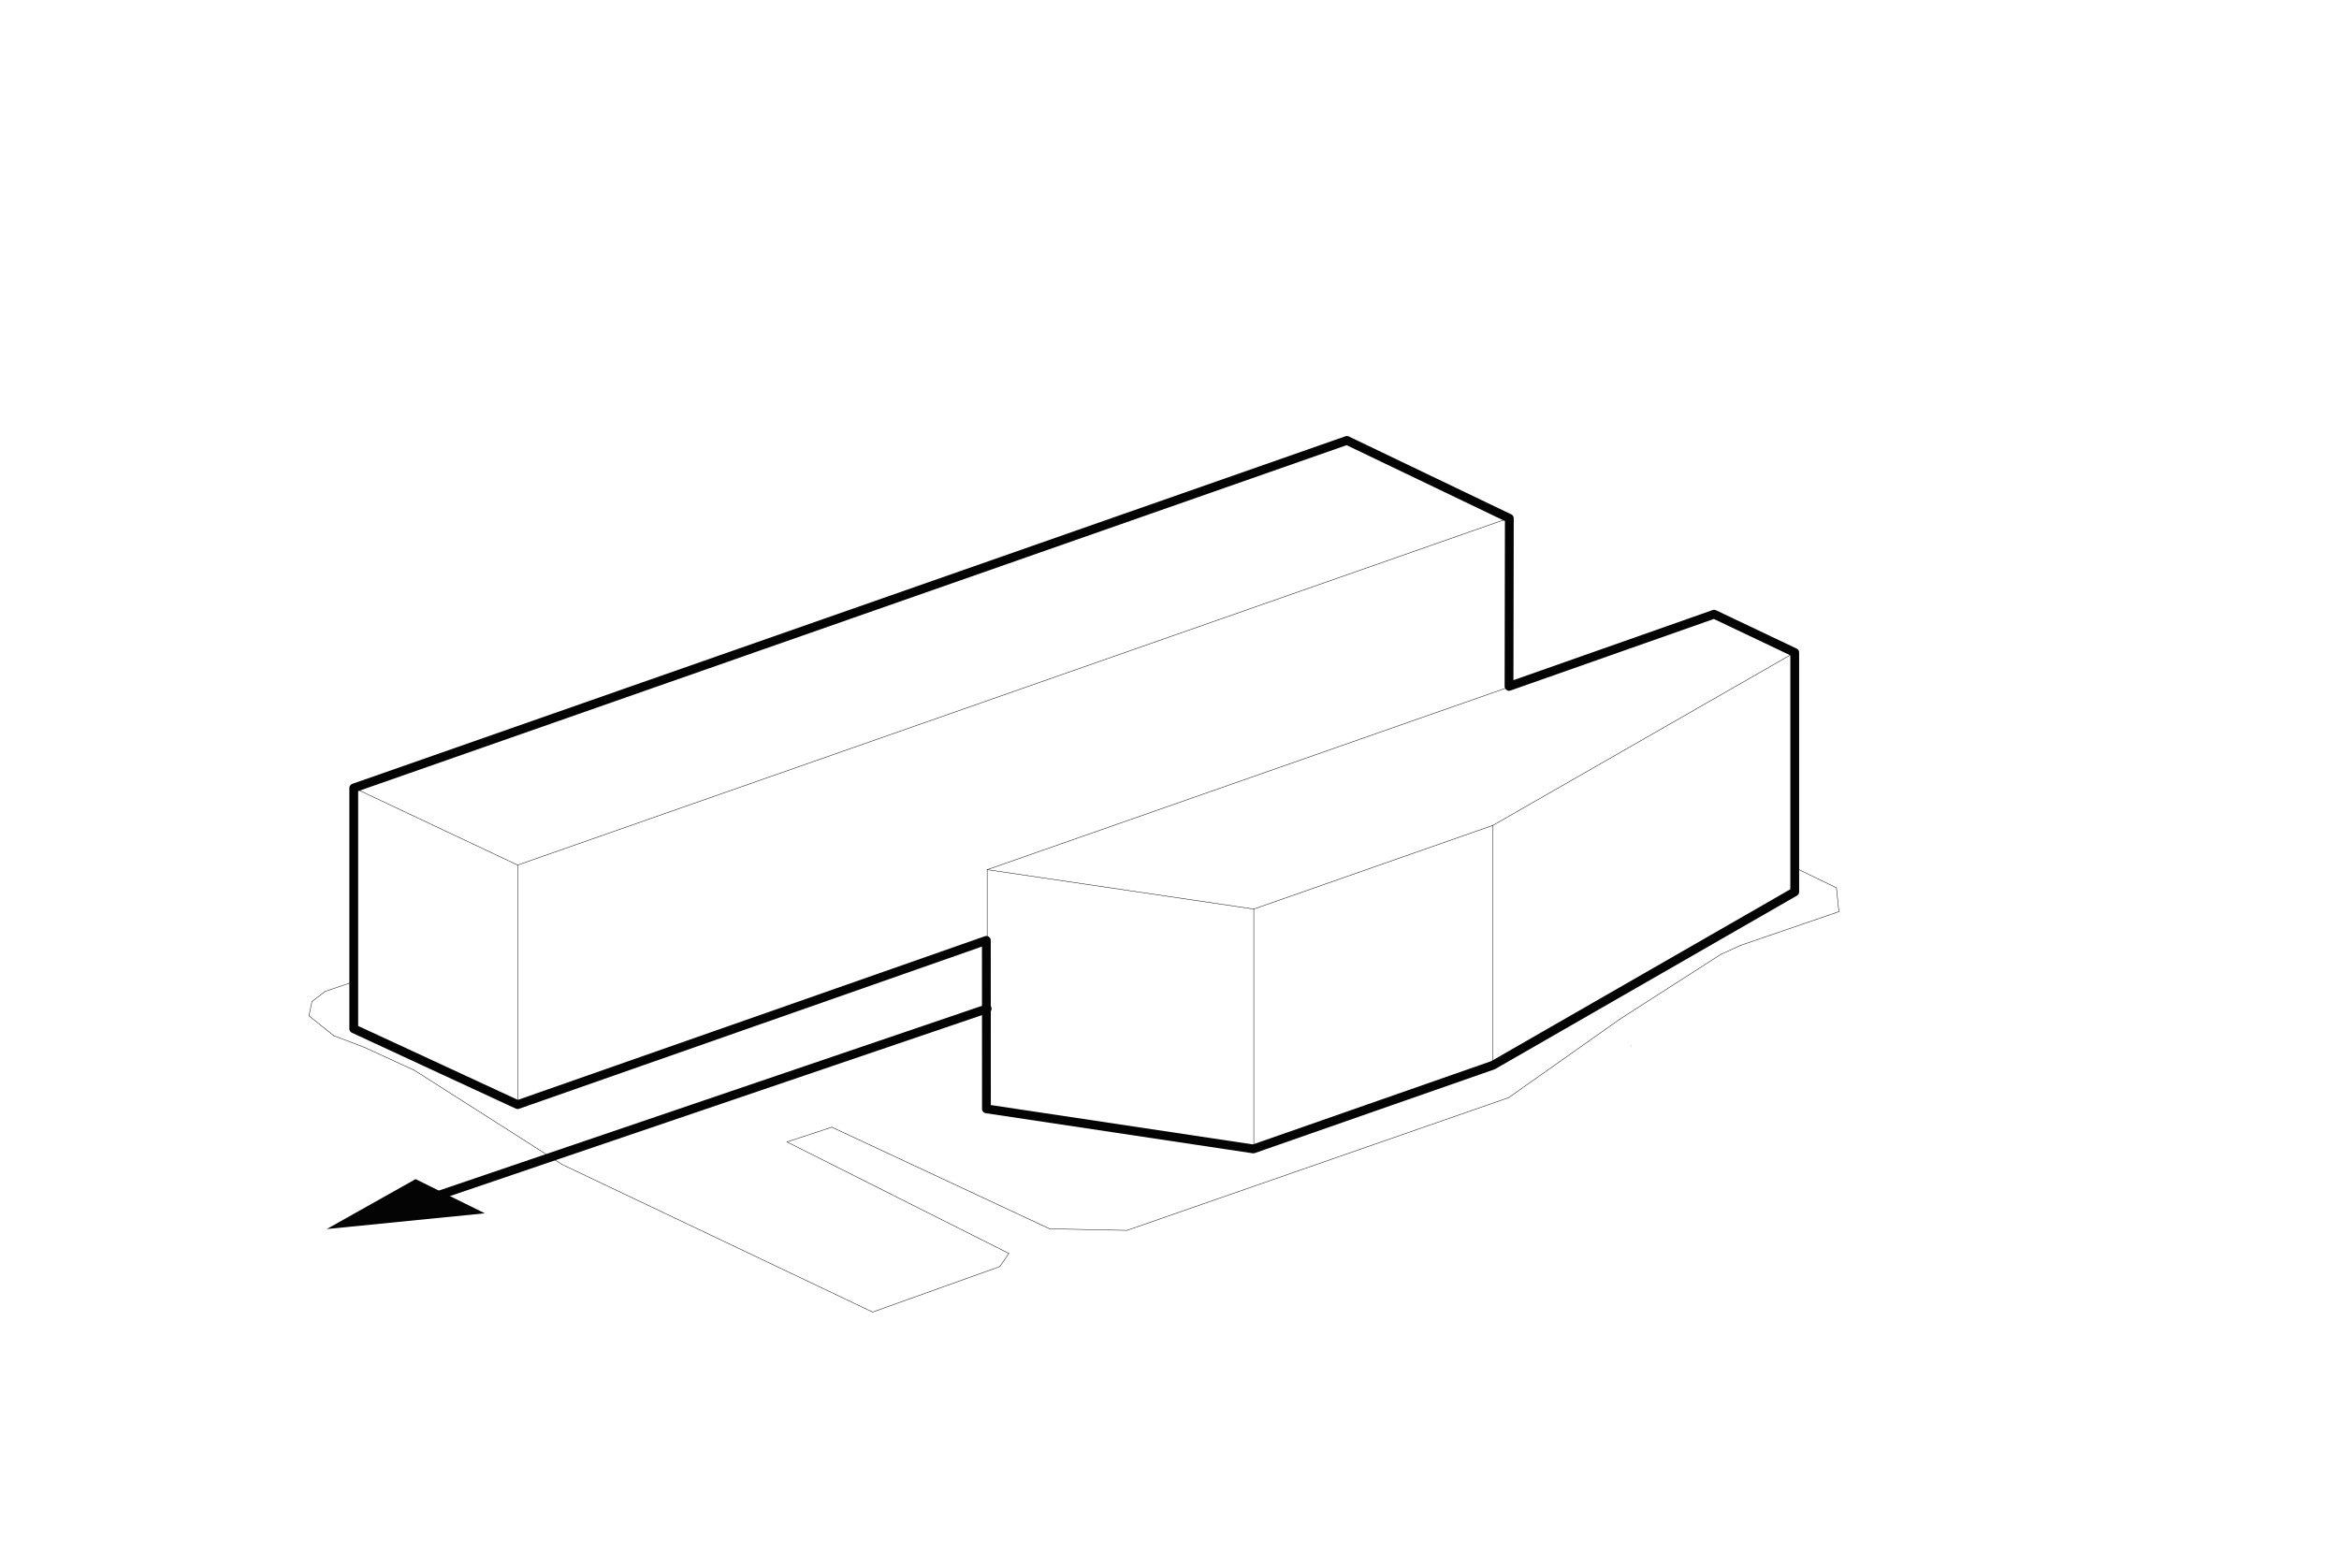
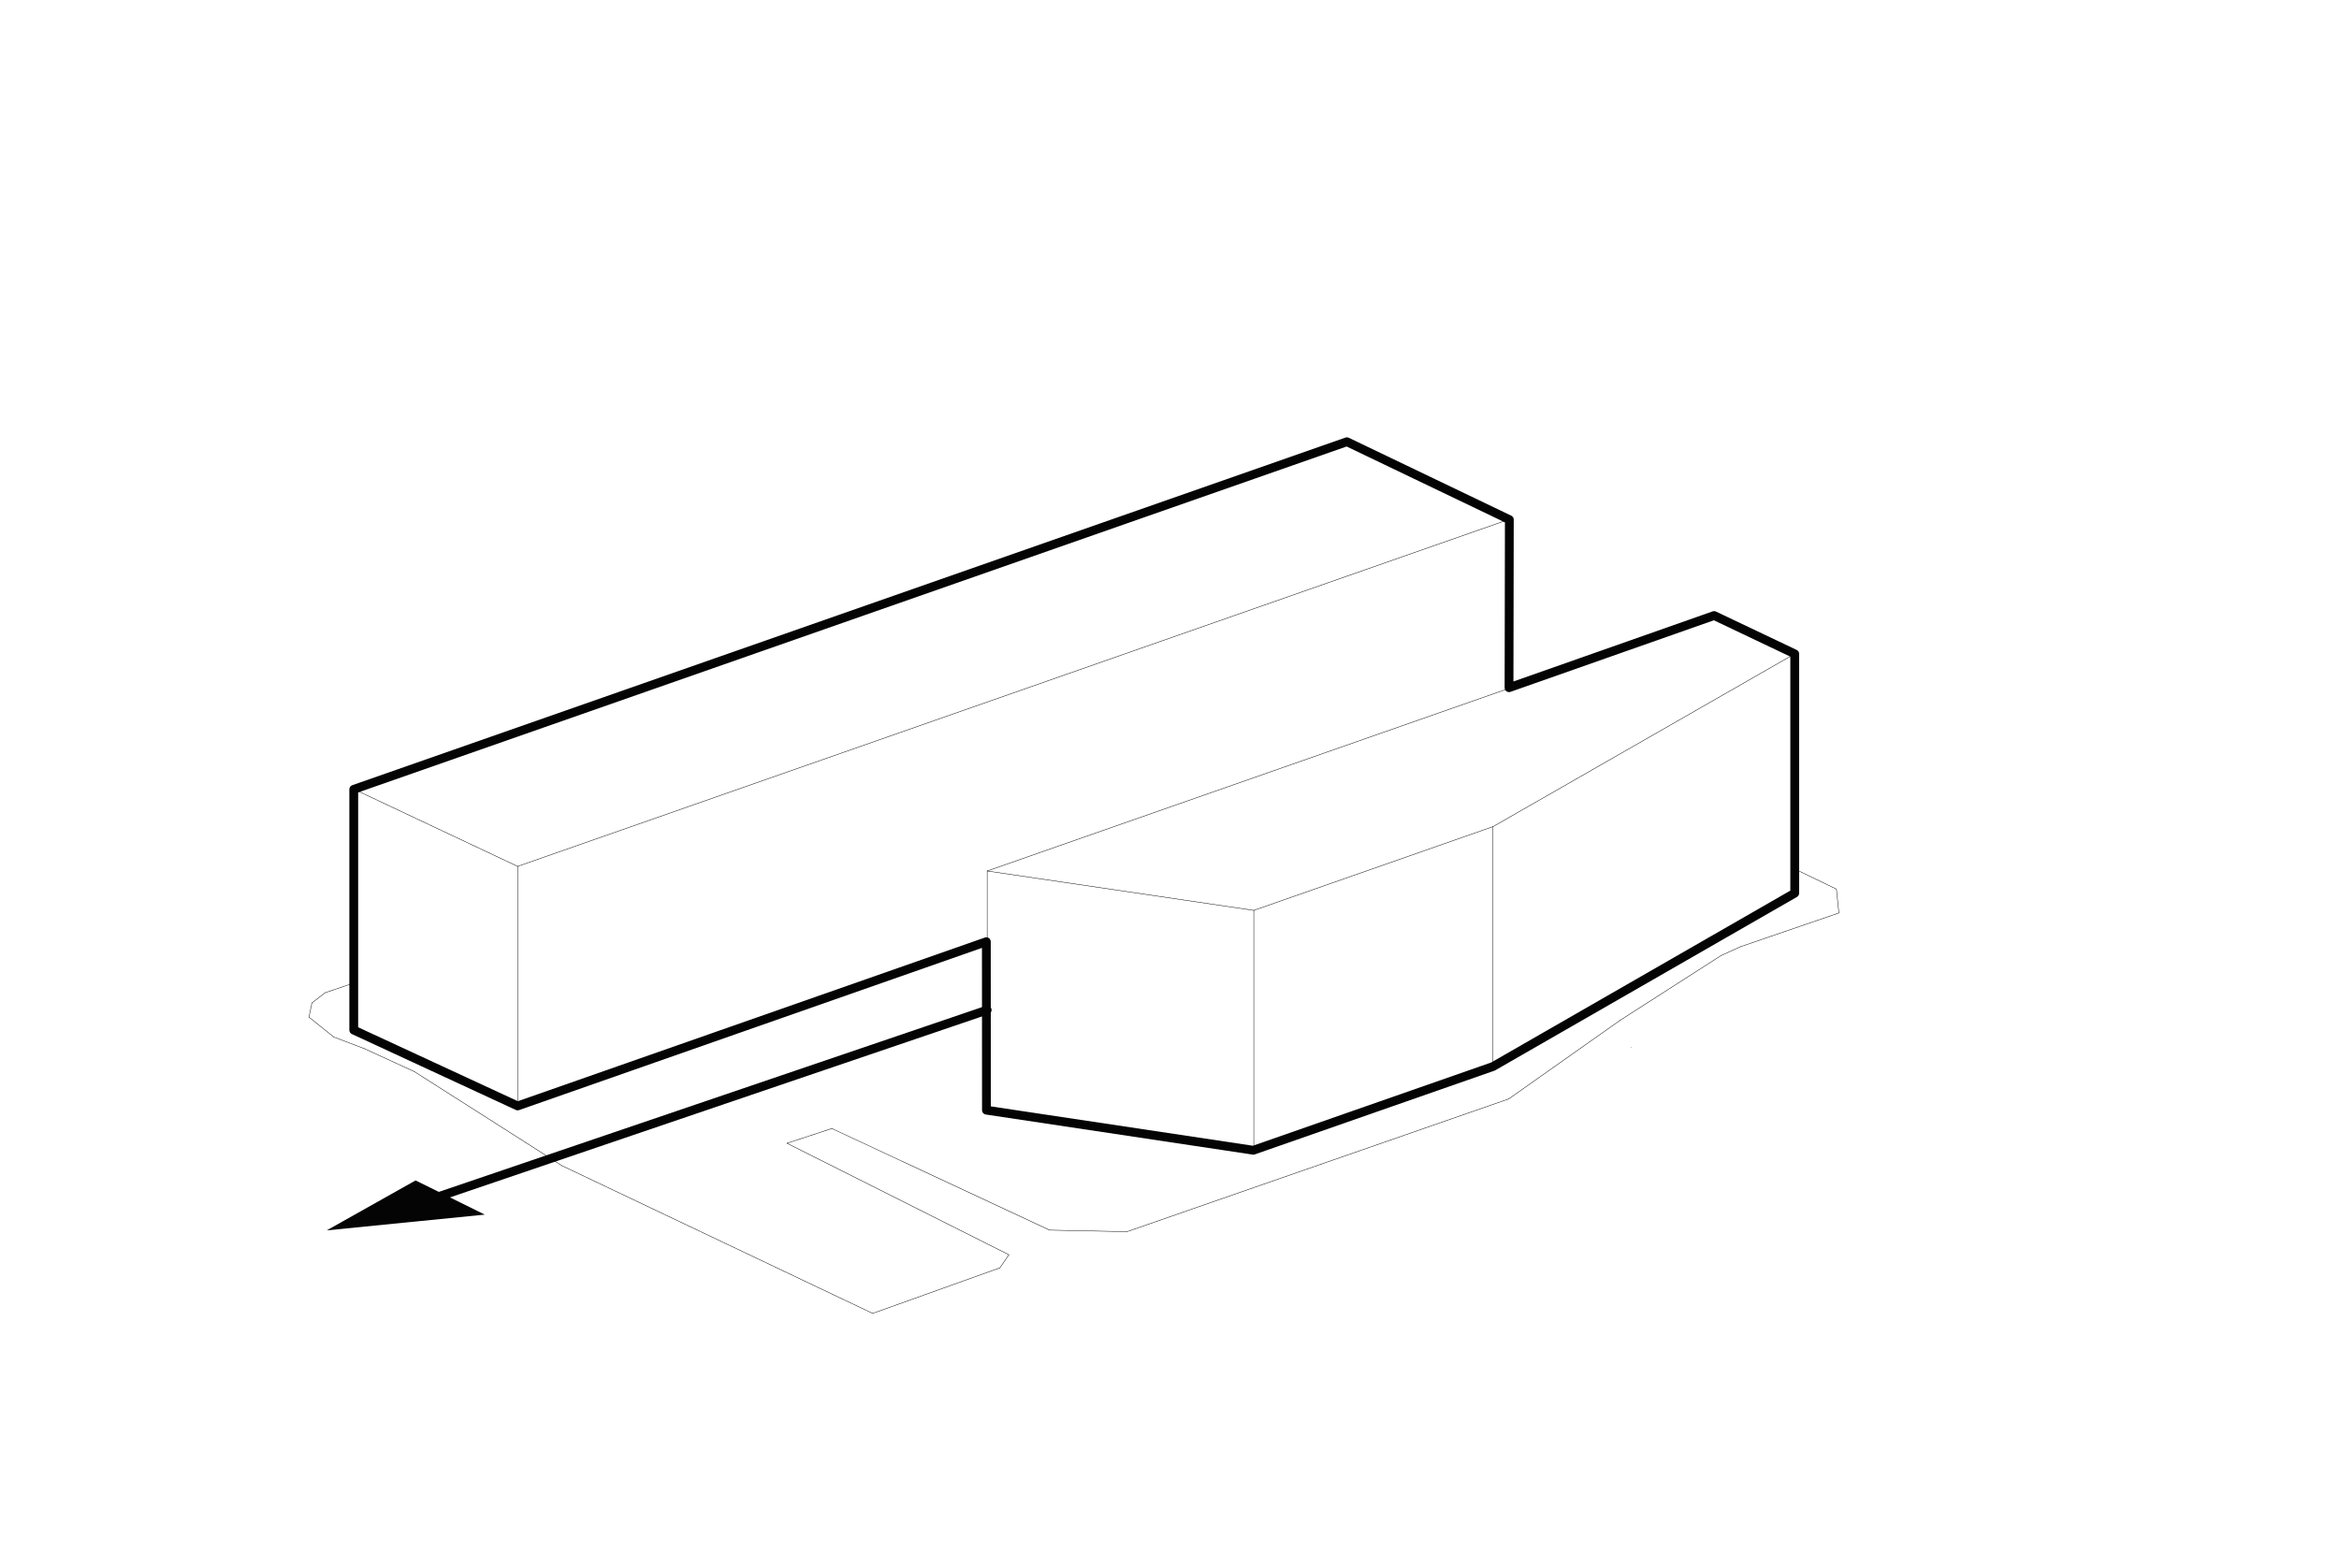
- <svg xmlns="http://www.w3.org/2000/svg" viewBox="110.95 237.2 531.59 356.34">
+ <svg xmlns="http://www.w3.org/2000/svg" viewBox="110.95 236.9 531.59 356.34">
  <g>
    <g>
      <line x1="191.88" y1="470.71" x2="228.59" y2="488.01" style="fill: none; stroke: #040404; stroke-linecap: round; stroke-linejoin: round; stroke-width: .1px;" />
    </g>
    <g>
      <line x1="228.59" y1="488.01" x2="335.31" y2="450.66" style="fill: none; stroke: #040404; stroke-linecap: round; stroke-linejoin: round; stroke-width: .1px;" />
    </g>
    <g>
      <line x1="335.31" y1="489.07" x2="395.9" y2="498.02" style="fill: none; stroke: #040404; stroke-linecap: round; stroke-linejoin: round; stroke-width: .1px;" />
    </g>
    <g>
      <line x1="395.9" y1="498.02" x2="450.27" y2="478.99" style="fill: none; stroke: #040404; stroke-linecap: round; stroke-linejoin: round; stroke-width: .1px;" />
    </g>
    <g>
      <line x1="450.27" y1="478.99" x2="518.67" y2="439.8" style="fill: none; stroke: #040404; stroke-linecap: round; stroke-linejoin: round; stroke-width: .1px;" />
    </g>
    <g>
      <line x1="349.49" y1="516.48" x2="367.07" y2="516.84" style="fill: none; stroke: #040404; stroke-linecap: round; stroke-linejoin: round; stroke-width: .1px;" />
    </g>
    <g>
      <line x1="309.28" y1="535.41" x2="338.2" y2="525.06" style="fill: none; stroke: #040404; stroke-linecap: round; stroke-linejoin: round; stroke-width: .1px;" />
    </g>
    <g>
      <line x1="528.32" y1="438.98" x2="518.67" y2="434.32" style="fill: none; stroke: #040404; stroke-linecap: round; stroke-linejoin: round; stroke-width: .1px;" />
    </g>
    <g>
      <line x1="191.88" y1="460.14" x2="184.84" y2="462.53" style="fill: none; stroke: #040404; stroke-linecap: round; stroke-linejoin: round; stroke-width: .1px;" />
    </g>
    <g>
      <line x1="181.17" y1="468.08" x2="186.81" y2="472.6" style="fill: none; stroke: #040404; stroke-linecap: round; stroke-linejoin: round; stroke-width: .1px;" />
    </g>
    <g>
      <line x1="181.84" y1="464.85" x2="181.17" y2="468.08" style="fill: none; stroke: #040404; stroke-linecap: round; stroke-linejoin: round; stroke-width: .1px;" />
    </g>
    <g>
      <line x1="479.05" y1="468.87" x2="479.13" y2="468.81" style="fill: none; stroke: #040404; stroke-linecap: round; stroke-linejoin: round; stroke-width: .1px;" />
    </g>
    <g>
      <line x1="528.88" y1="444.4" x2="528.32" y2="438.98" style="fill: none; stroke: #040404; stroke-linecap: round; stroke-linejoin: round; stroke-width: .1px;" />
    </g>
    <g>
      <line x1="502.1" y1="454.08" x2="506.52" y2="452.07" style="fill: none; stroke: #040404; stroke-linecap: round; stroke-linejoin: round; stroke-width: .1px;" />
    </g>
    <g>
      <line x1="340.24" y1="522.08" x2="289.8" y2="496.74" style="fill: none; stroke: #040404; stroke-linecap: round; stroke-linejoin: round; stroke-width: .1px;" />
    </g>
    <g>
      <line x1="506.52" y1="452.07" x2="528.88" y2="444.4" style="fill: none; stroke: #040404; stroke-linecap: round; stroke-linejoin: round; stroke-width: .1px;" />
    </g>
    <g>
      <line x1="193.71" y1="475.22" x2="205.11" y2="480.45" style="fill: none; stroke: #040404; stroke-linecap: round; stroke-linejoin: round; stroke-width: .1px;" />
    </g>
    <g>
      <line x1="238.67" y1="501.85" x2="309.28" y2="535.41" style="fill: none; stroke: #040404; stroke-linecap: round; stroke-linejoin: round; stroke-width: .1px;" />
    </g>
    <g>
      <line x1="205.11" y1="480.45" x2="230.42" y2="496.57" style="fill: none; stroke: #040404; stroke-linecap: round; stroke-linejoin: round; stroke-width: .1px;" />
    </g>
    <g>
      <line x1="230.42" y1="496.57" x2="238.67" y2="501.85" style="fill: none; stroke: #040404; stroke-linecap: round; stroke-linejoin: round; stroke-width: .1px;" />
    </g>
    <g>
      <line x1="186.81" y1="472.6" x2="193.71" y2="475.22" style="fill: none; stroke: #040404; stroke-linecap: round; stroke-linejoin: round; stroke-width: .1px;" />
    </g>
    <g>
      <line x1="184.84" y1="462.53" x2="181.84" y2="464.85" style="fill: none; stroke: #040404; stroke-linecap: round; stroke-linejoin: round; stroke-width: .1px;" />
    </g>
    <g>
      <line x1="300" y1="493.39" x2="349.49" y2="516.48" style="fill: none; stroke: #040404; stroke-linecap: round; stroke-linejoin: round; stroke-width: .1px;" />
    </g>
    <g>
      <line x1="338.2" y1="525.06" x2="340.24" y2="522.08" style="fill: none; stroke: #040404; stroke-linecap: round; stroke-linejoin: round; stroke-width: .1px;" />
    </g>
    <g>
      <line x1="479.13" y1="468.81" x2="502.1" y2="454.08" style="fill: none; stroke: #040404; stroke-linecap: round; stroke-linejoin: round; stroke-width: .1px;" />
    </g>
    <g>
      <line x1="395.9" y1="443.81" x2="335.31" y2="434.86" style="fill: none; stroke: #040404; stroke-linecap: round; stroke-linejoin: round; stroke-width: .1px;" />
    </g>
    <g>
      <line x1="518.67" y1="385.6" x2="450.27" y2="424.78" style="fill: none; stroke: #040404; stroke-linecap: round; stroke-linejoin: round; stroke-width: .1px;" />
    </g>
    <g>
      <line x1="417.06" y1="337.69" x2="453.77" y2="355" style="fill: none; stroke: #040404; stroke-linecap: round; stroke-linejoin: round; stroke-width: .1px;" />
    </g>
    <g>
      <line x1="395.9" y1="498.02" x2="395.9" y2="443.81" style="fill: none; stroke: #040404; stroke-linecap: round; stroke-linejoin: round; stroke-width: .1px;" />
    </g>
    <g>
      <line x1="450.27" y1="478.99" x2="450.27" y2="424.78" style="fill: none; stroke: #040404; stroke-linecap: round; stroke-linejoin: round; stroke-width: .1px;" />
    </g>
    <g>
      <line x1="228.59" y1="433.81" x2="191.88" y2="416.5" style="fill: none; stroke: #040404; stroke-linecap: round; stroke-linejoin: round; stroke-width: .1px;" />
    </g>
    <g>
      <line x1="228.59" y1="433.81" x2="453.77" y2="355" style="fill: none; stroke: #040404; stroke-linecap: round; stroke-linejoin: round; stroke-width: .1px;" />
    </g>
    <g>
      <line x1="500.52" y1="377.04" x2="518.67" y2="385.6" style="fill: none; stroke: #040404; stroke-linecap: round; stroke-linejoin: round; stroke-width: .1px;" />
    </g>
    <g>
      <line x1="395.9" y1="443.81" x2="450.27" y2="424.78" style="fill: none; stroke: #040404; stroke-linecap: round; stroke-linejoin: round; stroke-width: .1px;" />
    </g>
    <g>
      <line x1="453.77" y1="355" x2="453.77" y2="393.4" style="fill: none; stroke: #040404; stroke-linecap: round; stroke-linejoin: round; stroke-width: .1px;" />
    </g>
    <g>
      <line x1="228.59" y1="433.81" x2="228.59" y2="488.01" style="fill: none; stroke: #040404; stroke-linecap: round; stroke-linejoin: round; stroke-width: .1px;" />
    </g>
    <g>
      <line x1="518.67" y1="439.8" x2="518.67" y2="434.32" style="fill: none; stroke: #040404; stroke-linecap: round; stroke-linejoin: round; stroke-width: .1px;" />
    </g>
    <g>
      <line x1="518.67" y1="434.32" x2="518.67" y2="385.6" style="fill: none; stroke: #040404; stroke-linecap: round; stroke-linejoin: round; stroke-width: .1px;" />
    </g>
    <g>
      <line x1="191.88" y1="470.71" x2="191.88" y2="460.14" style="fill: none; stroke: #040404; stroke-linecap: round; stroke-linejoin: round; stroke-width: .1px;" />
    </g>
    <g>
      <line x1="191.88" y1="460.14" x2="191.88" y2="416.5" style="fill: none; stroke: #040404; stroke-linecap: round; stroke-linejoin: round; stroke-width: .1px;" />
    </g>
    <g>
      <line x1="335.31" y1="434.86" x2="453.77" y2="393.4" style="fill: none; stroke: #040404; stroke-linecap: round; stroke-linejoin: round; stroke-width: .1px;" />
    </g>
    <g>
      <line x1="453.77" y1="393.4" x2="500.52" y2="377.04" style="fill: none; stroke: #040404; stroke-linecap: round; stroke-linejoin: round; stroke-width: .1px;" />
    </g>
    <g>
      <line x1="335.31" y1="434.86" x2="335.31" y2="450.66" style="fill: none; stroke: #040404; stroke-linecap: round; stroke-linejoin: round; stroke-width: .1px;" />
    </g>
    <g>
      <line x1="335.31" y1="450.66" x2="335.31" y2="489.07" style="fill: none; stroke: #040404; stroke-linecap: round; stroke-linejoin: round; stroke-width: .1px;" />
    </g>
    <g>
      <line x1="453.83" y1="486.67" x2="367.07" y2="516.84" style="fill: none; stroke: #040404; stroke-linecap: round; stroke-linejoin: round; stroke-width: .1px;" />
    </g>
    <g>
      <line x1="289.8" y1="496.74" x2="300" y2="493.39" style="fill: none; stroke: #040404; stroke-linecap: round; stroke-linejoin: round; stroke-width: .1px;" />
    </g>
    <g>
      <line x1="453.83" y1="486.67" x2="479.05" y2="468.87" style="fill: none; stroke: #040404; stroke-linecap: round; stroke-linejoin: round; stroke-width: .1px;" />
    </g>
    <g>
      <line x1="191.88" y1="416.5" x2="417.06" y2="337.69" style="fill: none; stroke: #040404; stroke-linecap: round; stroke-linejoin: round; stroke-width: .1px;" />
    </g>
    <g>
      <line x1="481.64" y1="474.9" x2="481.6" y2="474.94" style="fill: none; stroke: #040404; stroke-linecap: round; stroke-linejoin: round; stroke-width: .1px;" />
    </g>
  </g>
  <line x1="197.93" y1="513.19" x2="335.31" y2="466.46" style="fill: none; stroke: #040404; stroke-linecap: round; stroke-linejoin: round; stroke-width: 2px;" />
  <polygon points="191.35 471.02 191.35 416.3 417.06 337.3 453.98 355 453.91 393.2 500.52 376.8 518.84 385.51 518.84 439.9 450.27 479.3 395.8 498.33 335.14 489.22 335.12 450.93 228.59 488.26 191.35 471.02" style="fill: none; stroke: #040404; stroke-linecap: round; stroke-linejoin: round; stroke-width: 2px;" />
  <polygon points="205.4 505.19 221.13 512.96 185.21 516.54 205.4 505.19" style="fill: #040404;" />
</svg>
